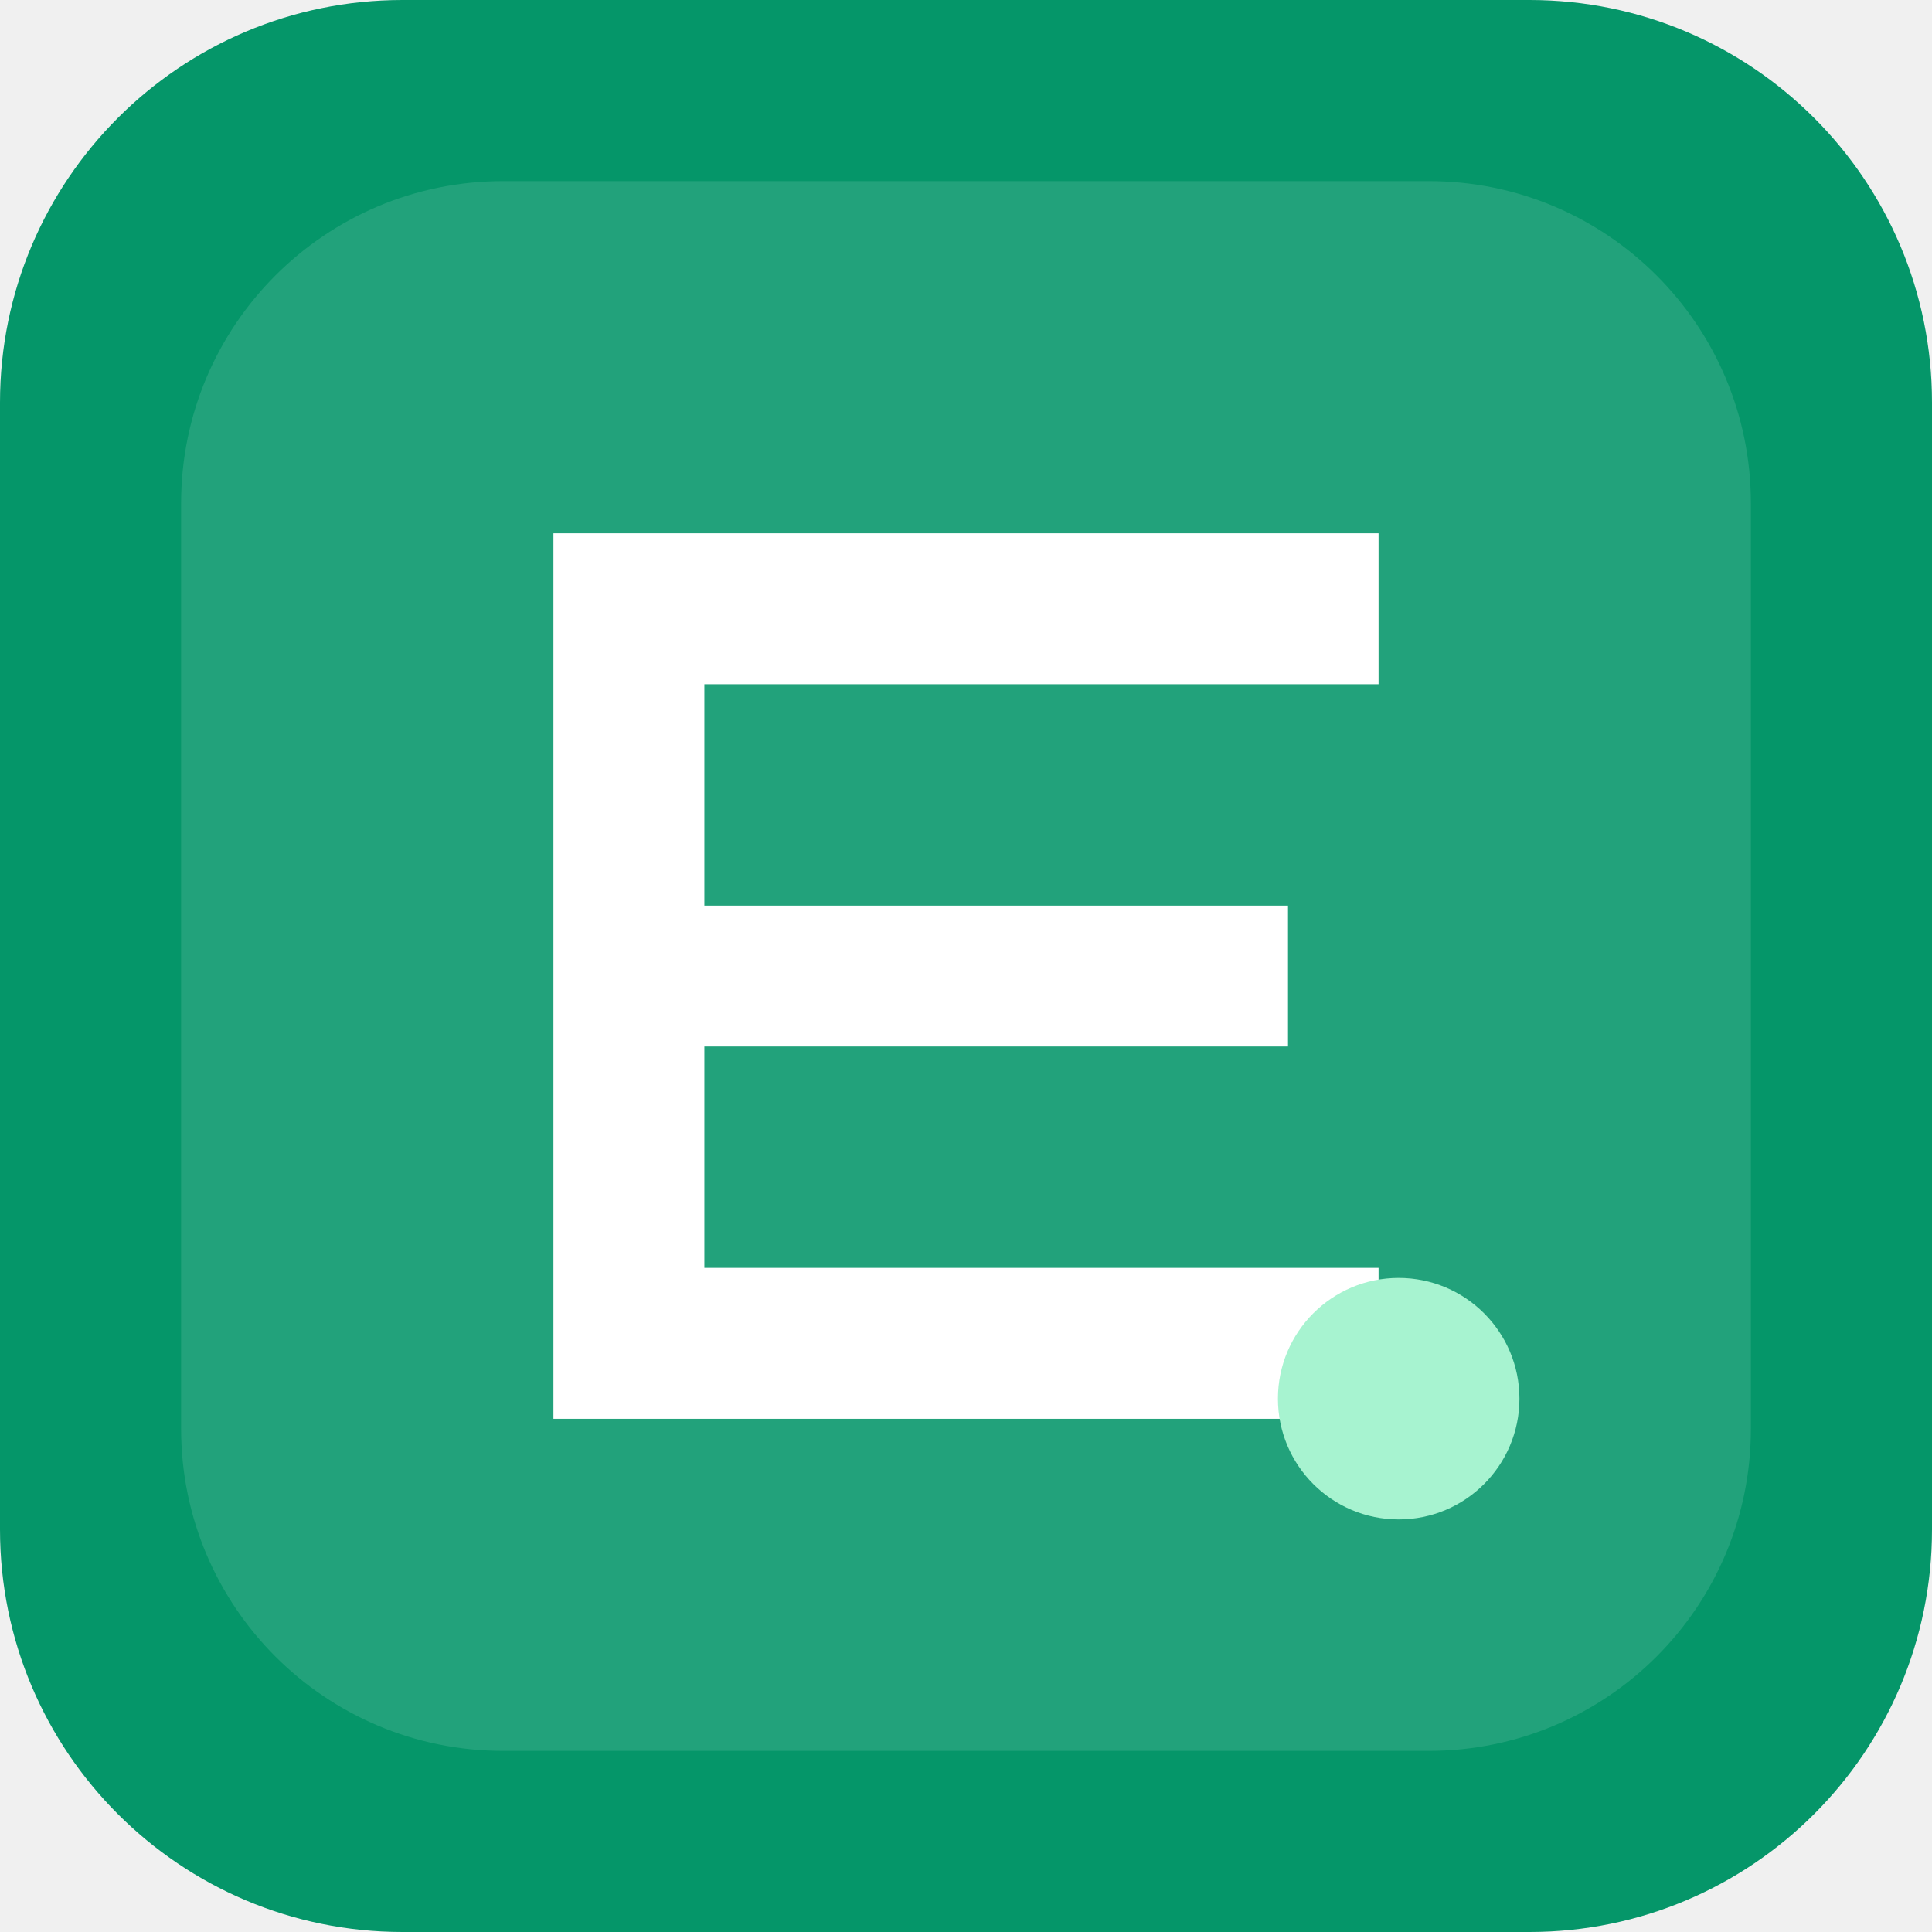
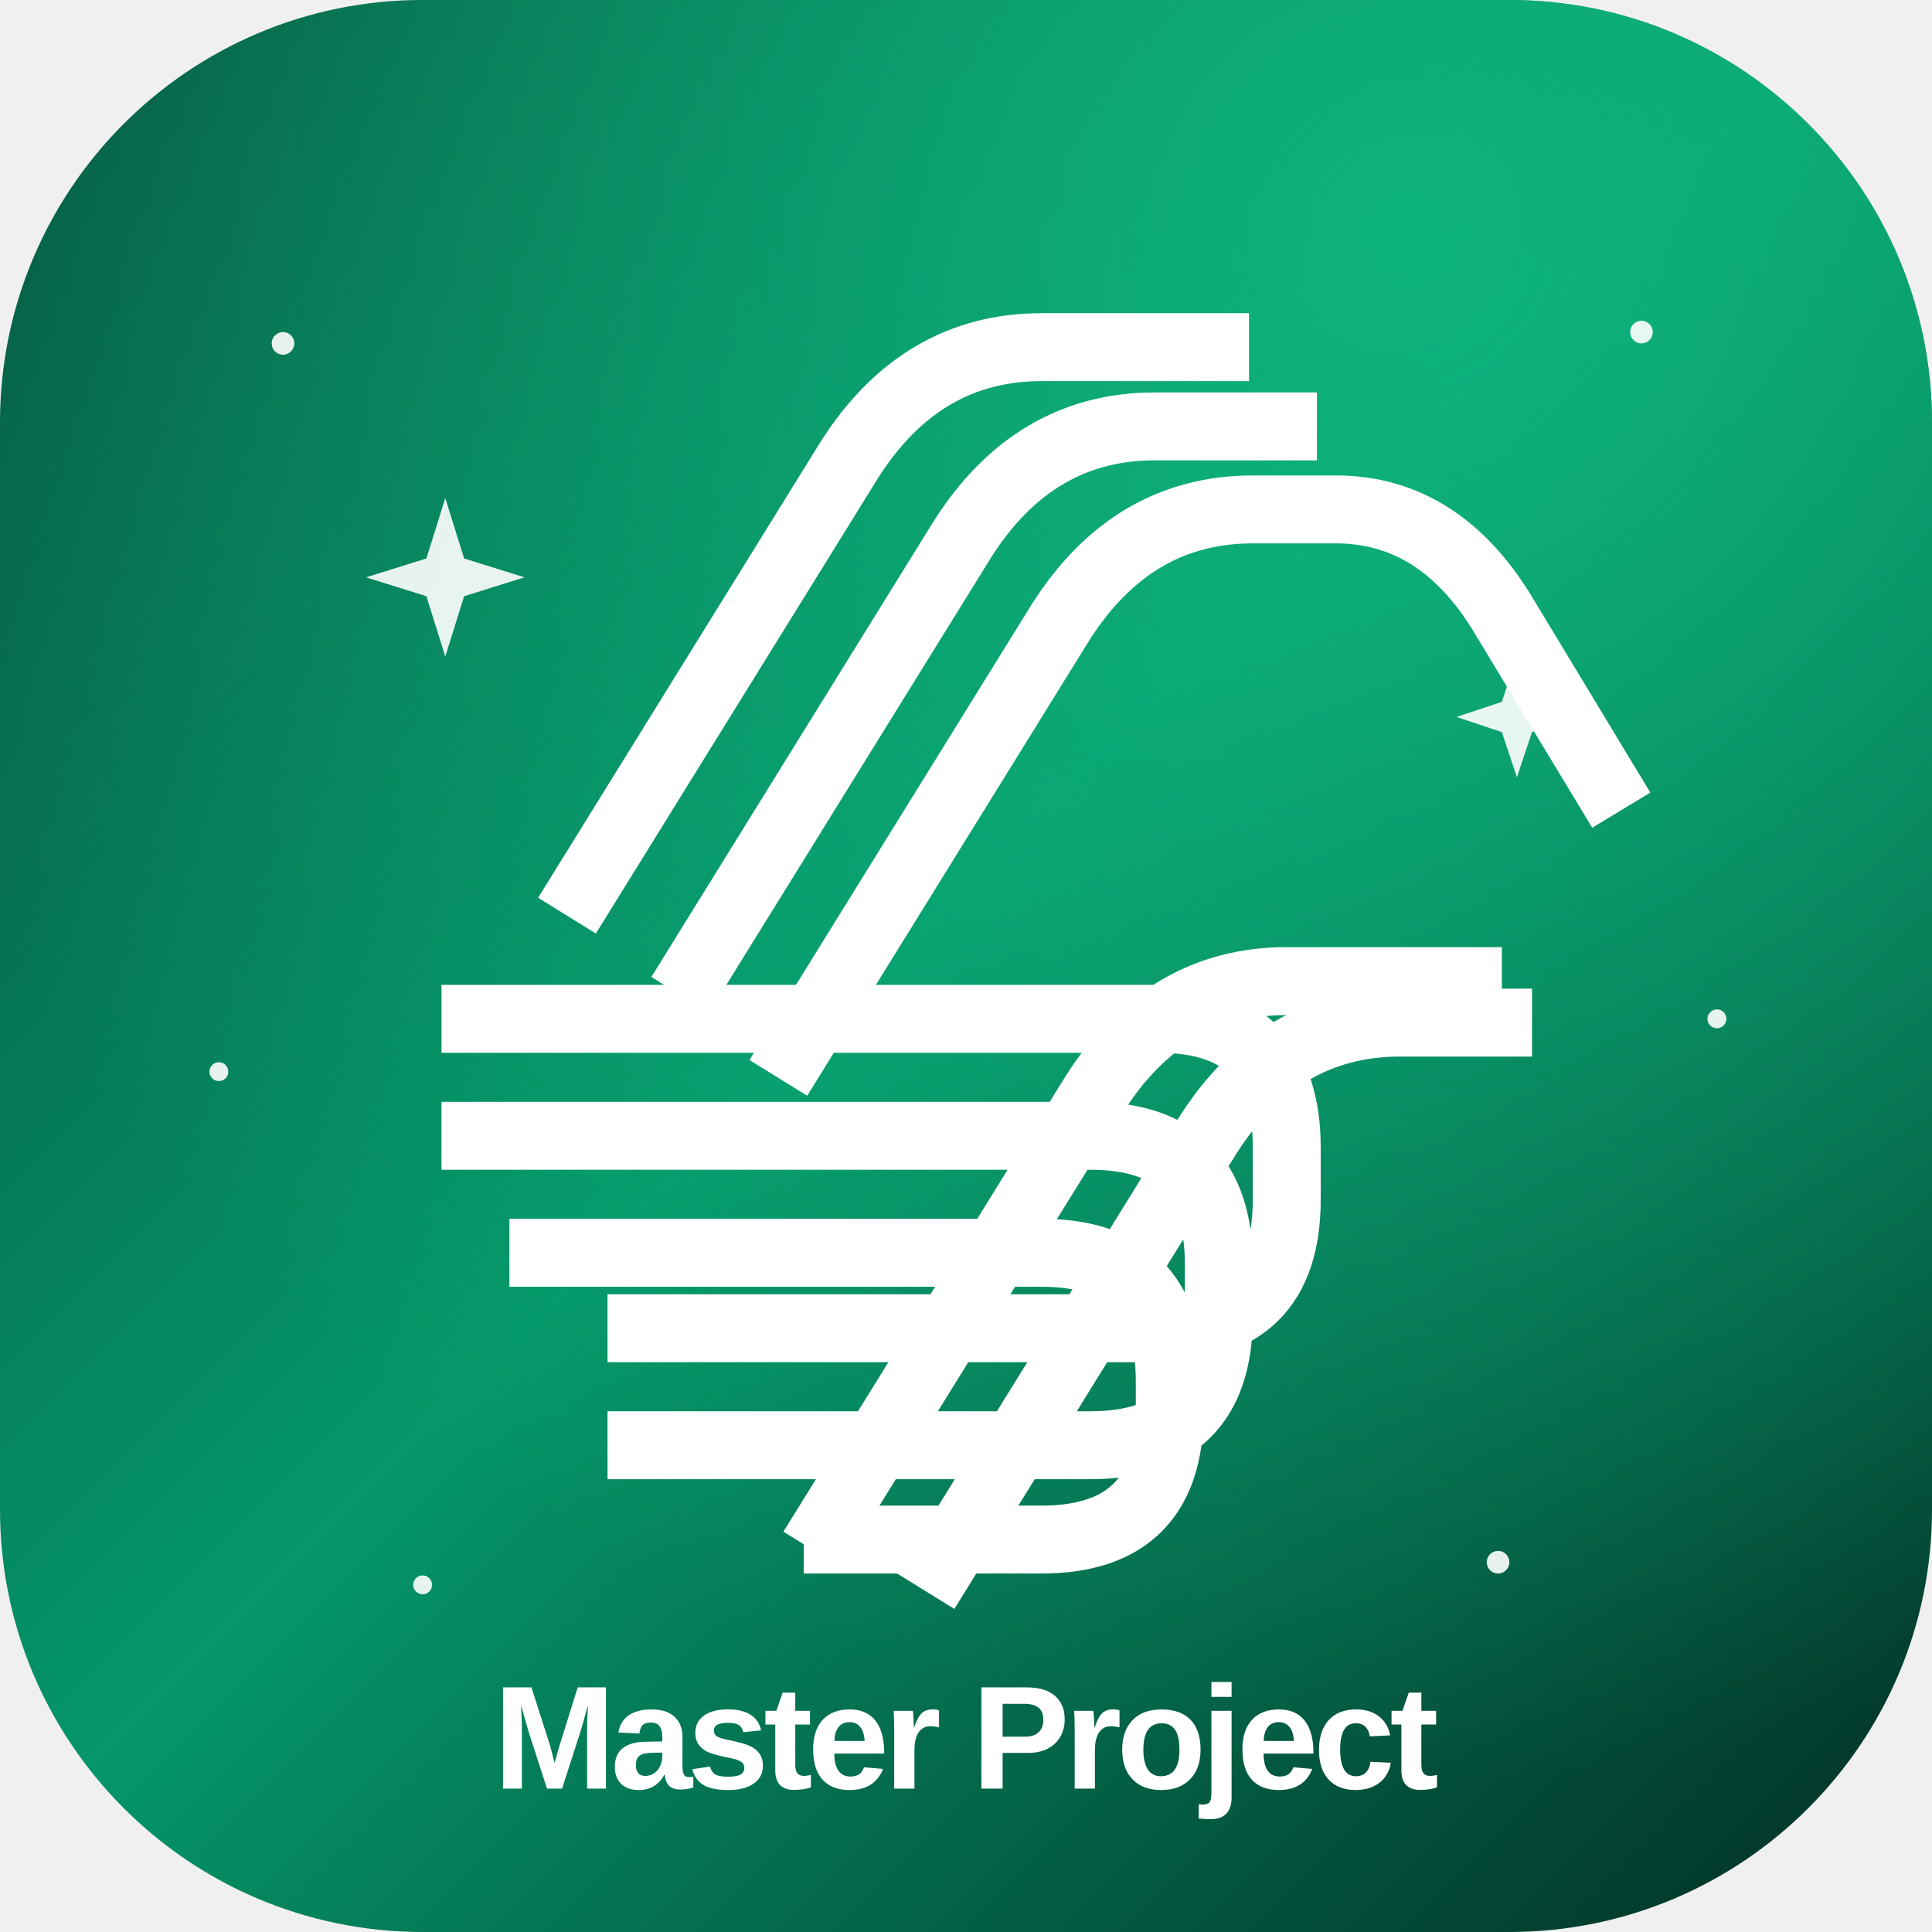
- <svg xmlns="http://www.w3.org/2000/svg" width="192" height="192" viewBox="0 0 192 192">
-   <rect width="192" height="192" rx="40" fill="#059669" />
-   <rect x="18" y="18" width="156" height="156" rx="32" fill="#fff" opacity=".12" />
-   <path d="M55 53h82v15H70v22h58v14H70v22h67v15H55z" fill="#fff" />
-   <circle cx="139" cy="139" r="12" fill="#a7f3d0" />
+ <svg xmlns="http://www.w3.org/2000/svg" width="192" height="192" viewBox="0 0 512 512" role="img" aria-label="Master Project app icon">
+   <defs>
+     <linearGradient id="bg" x1="0" y1="0" x2="1" y2="1">
+       <stop offset="0" stop-color="#064e3b" />
+       <stop offset=".48" stop-color="#059669" />
+       <stop offset="1" stop-color="#022c22" />
+     </linearGradient>
+     <radialGradient id="glow" cx=".72" cy=".12" r=".8">
+       <stop offset="0" stop-color="#10b981" stop-opacity=".85" />
+       <stop offset="1" stop-color="#10b981" stop-opacity="0" />
+     </radialGradient>
+   </defs>
+   <rect width="512" height="512" rx="112" fill="url(#bg)" />
+   <rect width="512" height="512" rx="112" fill="url(#glow)" />
+   <g fill="#fff" opacity=".9">
+     <circle cx="75" cy="91" r="3" />
+     <circle cx="435" cy="88" r="3" />
+     <circle cx="58" cy="284" r="2.5" />
+     <circle cx="455" cy="270" r="2.5" />
+     <circle cx="112" cy="420" r="2.5" />
+     <circle cx="397" cy="414" r="3" />
+     <path d="M118 132l5 16 16 5-16 5-5 16-5-16-16-5 16-5z" />
+     <path d="M402 174l4 12 12 4-12 4-4 12-4-12-12-4 12-4z" />
+     <path d="M eighty 0" />
+   </g>
+   <g fill="none" stroke="#fff" stroke-width="18" stroke-linecap="square" stroke-linejoin="round">
+     <path d="M155 235 225 122Q244 92 276 92h46" />
+     <path d="M185 256 255 143Q274 113 306 113h34" />
+     <path d="M211 278 281 165Q300 135 332 135h22Q382 135 399 164l26 43" />
+     <path d="M126 270h181q34 0 34 34v14q0 34-34 34H170" />
+     <path d="M126 301h163q34 0 34 34v14q0 34-34 34H170" />
+     <path d="M144 332h132q34 0 34 34v8q0 34-34 34H222" />
+     <path d="M220 403 290 290q19-30 51-30h48" />
+     <path d="M250 414 320 301q19-30 51-30h26" />
+   </g>
+   <text x="256" y="474" text-anchor="middle" font-family="Arial, Helvetica, sans-serif" font-size="39" font-weight="700" letter-spacing="-1.4" fill="#fff">Master Project</text>
</svg>
